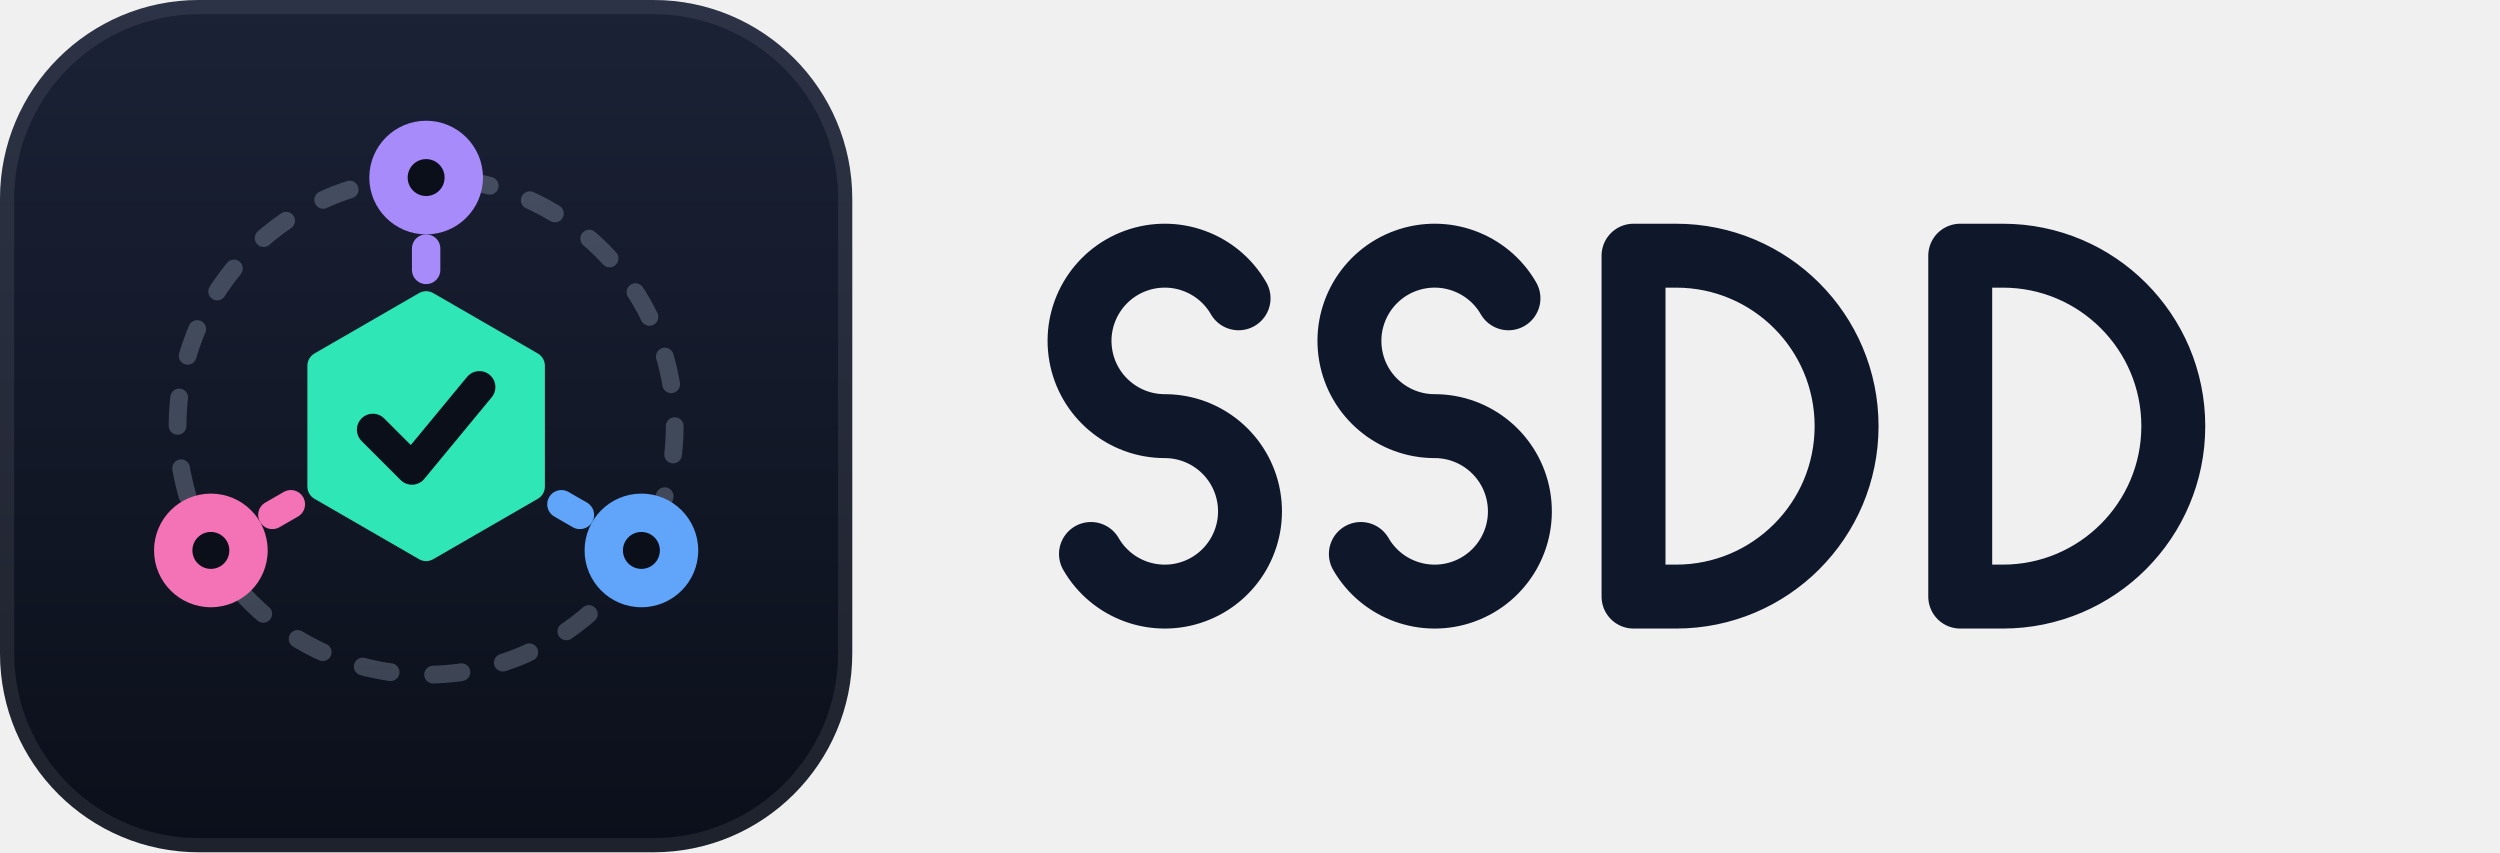
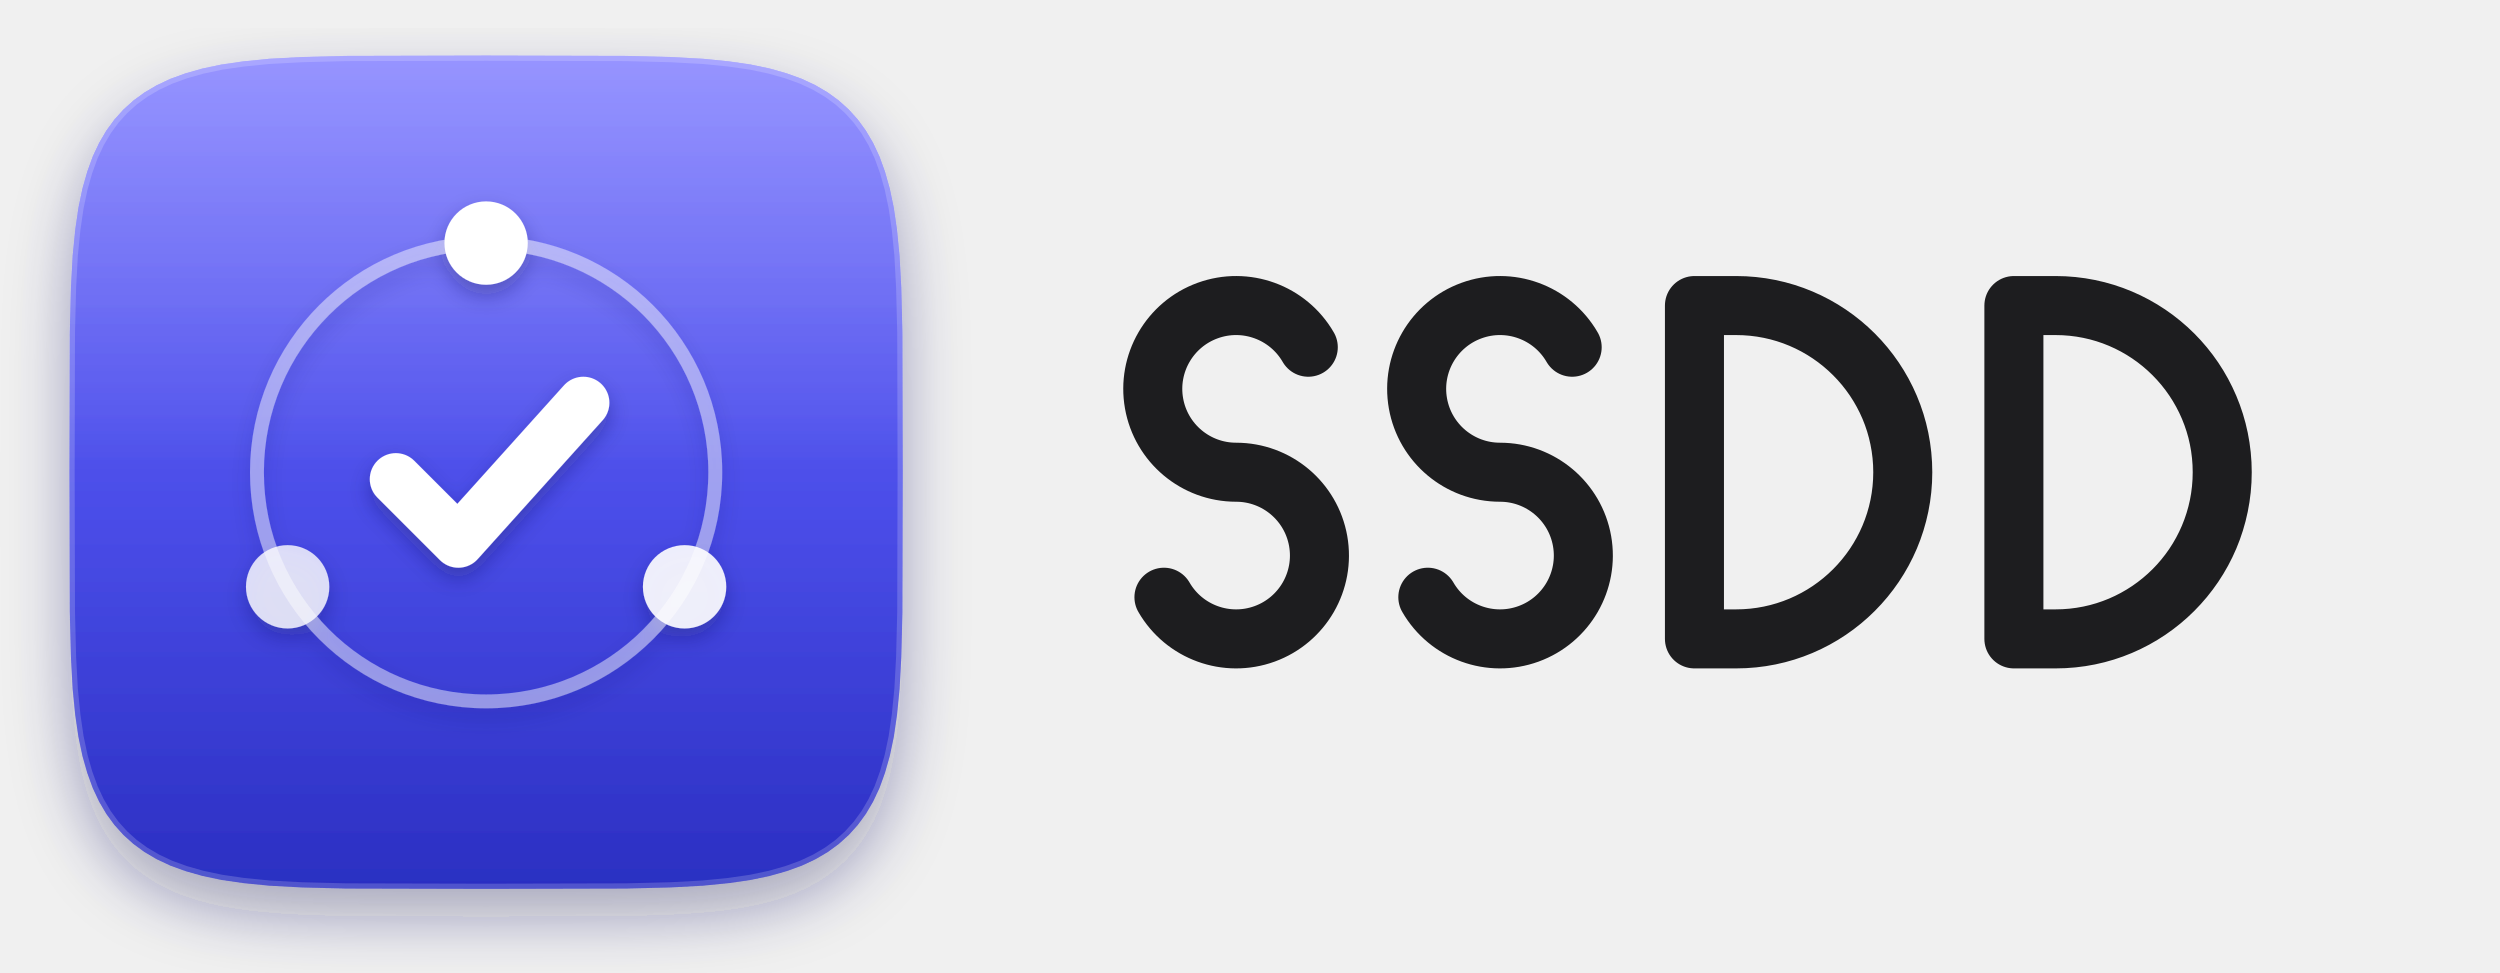
- <svg xmlns="http://www.w3.org/2000/svg" viewBox="0 0 352 120" width="352" height="120" role="img" aria-label="SSDD">
+ <svg xmlns="http://www.w3.org/2000/svg" viewBox="0 0 360 140" width="360" height="140" role="img" aria-label="SSDD">
  <defs>
-     <linearGradient id="bg" x1="0" y1="0" x2="0" y2="1">
-       <stop offset="0" stop-color="#1B2236" />
-       <stop offset="1" stop-color="#0B0F1A" />
+     <linearGradient id="tile" x1="0" y1="0" x2="0" y2="1">
+       <stop offset="0" stop-color="#6E6BFF" />
+       <stop offset=".55" stop-color="#4A4DE8" />
+       <stop offset="1" stop-color="#2B2FC2" />
    </linearGradient>
+     <linearGradient id="sheen" x1="0" y1="0" x2="0" y2="1">
+       <stop offset="0" stop-color="#fff" stop-opacity=".28" />
+       <stop offset=".5" stop-color="#fff" stop-opacity="0" />
+     </linearGradient>
+     <filter id="drop" x="-20%" y="-20%" width="140%" height="150%">
+       <feDropShadow dx="0" dy="4" stdDeviation="4.5" flood-color="#1A1D5E" flood-opacity=".35" />
+     </filter>
+     <filter id="lift" x="-30%" y="-30%" width="160%" height="160%">
+       <feDropShadow dx="0" dy="1.5" stdDeviation="1.5" flood-color="#14165A" flood-opacity=".35" />
+     </filter>
+     <clipPath id="clip">
+       <path d="M130.00 68.00 L129.95 88.16 L129.79 94.57 L129.54 99.21 L129.17 102.94 L128.71 106.11 L128.13 108.86 L127.44 111.29 L126.65 113.47 L125.73 115.43 L124.69 117.20 L123.53 118.79 L122.23 120.23 L120.79 121.53 L119.20 122.69 L117.43 123.73 L115.47 124.65 L113.29 125.44 L110.86 126.13 L108.11 126.71 L104.94 127.17 L101.21 127.54 L96.57 127.79 L90.16 127.95 L70.00 128.00 L49.84 127.95 L43.43 127.79 L38.79 127.54 L35.06 127.17 L31.89 126.71 L29.14 126.13 L26.71 125.44 L24.53 124.65 L22.57 123.73 L20.80 122.69 L19.21 121.53 L17.77 120.23 L16.47 118.79 L15.31 117.20 L14.27 115.43 L13.35 113.47 L12.56 111.29 L11.87 108.86 L11.29 106.11 L10.83 102.94 L10.46 99.21 L10.21 94.57 L10.05 88.16 L10.00 68.00 L10.05 47.84 L10.21 41.43 L10.46 36.79 L10.83 33.06 L11.29 29.89 L11.87 27.14 L12.56 24.71 L13.35 22.53 L14.27 20.57 L15.31 18.80 L16.47 17.21 L17.77 15.77 L19.21 14.47 L20.80 13.31 L22.57 12.27 L24.53 11.35 L26.71 10.56 L29.14 9.87 L31.89 9.29 L35.06 8.83 L38.79 8.46 L43.43 8.21 L49.84 8.05 L70.00 8.00 L90.16 8.05 L96.57 8.21 L101.21 8.46 L104.94 8.83 L108.11 9.29 L110.86 9.87 L113.29 10.56 L115.47 11.35 L117.43 12.27 L119.20 13.31 L120.79 14.47 L122.23 15.77 L123.53 17.21 L124.69 18.80 L125.73 20.57 L126.65 22.53 L127.44 24.71 L128.13 27.14 L128.71 29.89 L129.17 33.06 L129.54 36.79 L129.79 41.43 L129.95 47.84 Z" />
+     </clipPath>
  </defs>
-   <rect width="120" height="120" rx="28" fill="url(#bg)" />
-   <rect x="1" y="1" width="118" height="118" rx="27" fill="none" stroke="#FFFFFF" stroke-opacity=".08" stroke-width="2" />
-   <circle cx="60" cy="60" r="35" fill="none" stroke="#94A3B8" stroke-opacity=".35" stroke-width="2.5" stroke-dasharray="4 6" stroke-linecap="round" />
-   <g fill="none" stroke-width="4" stroke-linecap="round">
-     <path d="M60.00 35.00 L60.00 38.00" stroke="#A78BFA" />
-     <path d="M81.65 72.50 L79.05 71.00" stroke="#60A5FA" />
-     <path d="M38.35 72.50 L40.95 71.00" stroke="#F472B6" />
+   <path d="M130.00 68.00 L129.95 88.16 L129.79 94.57 L129.54 99.21 L129.17 102.94 L128.71 106.11 L128.13 108.86 L127.44 111.29 L126.65 113.47 L125.73 115.43 L124.69 117.20 L123.53 118.79 L122.23 120.23 L120.79 121.53 L119.20 122.69 L117.43 123.73 L115.47 124.65 L113.29 125.44 L110.86 126.13 L108.11 126.71 L104.94 127.17 L101.21 127.54 L96.57 127.79 L90.16 127.95 L70.00 128.00 L49.84 127.95 L43.43 127.79 L38.79 127.54 L35.06 127.17 L31.89 126.71 L29.14 126.13 L26.71 125.44 L24.53 124.65 L22.57 123.73 L20.80 122.69 L19.21 121.53 L17.77 120.23 L16.47 118.79 L15.31 117.20 L14.27 115.43 L13.35 113.47 L12.56 111.29 L11.87 108.86 L11.29 106.11 L10.83 102.94 L10.46 99.21 L10.21 94.57 L10.05 88.16 L10.00 68.00 L10.05 47.84 L10.21 41.43 L10.46 36.79 L10.83 33.06 L11.29 29.89 L11.87 27.14 L12.56 24.71 L13.35 22.53 L14.27 20.57 L15.31 18.80 L16.47 17.21 L17.77 15.77 L19.21 14.47 L20.80 13.31 L22.57 12.27 L24.53 11.35 L26.71 10.56 L29.14 9.87 L31.89 9.29 L35.06 8.83 L38.79 8.46 L43.43 8.21 L49.84 8.05 L70.00 8.00 L90.16 8.05 L96.57 8.21 L101.21 8.46 L104.94 8.83 L108.11 9.29 L110.86 9.87 L113.29 10.56 L115.47 11.35 L117.43 12.27 L119.20 13.31 L120.79 14.47 L122.23 15.77 L123.53 17.21 L124.69 18.80 L125.73 20.57 L126.65 22.53 L127.44 24.71 L128.13 27.14 L128.71 29.89 L129.17 33.06 L129.54 36.79 L129.79 41.43 L129.95 47.84 Z" fill="url(#tile)" filter="url(#drop)" />
+   <path d="M130.00 68.00 L129.95 88.16 L129.79 94.57 L129.54 99.21 L129.17 102.94 L128.71 106.11 L128.13 108.86 L127.44 111.29 L126.65 113.47 L125.73 115.43 L124.69 117.20 L123.53 118.79 L122.23 120.23 L120.79 121.53 L119.20 122.69 L117.43 123.73 L115.47 124.65 L113.29 125.44 L110.86 126.13 L108.11 126.71 L104.94 127.17 L101.21 127.54 L96.57 127.79 L90.16 127.95 L70.00 128.00 L49.84 127.95 L43.43 127.79 L38.79 127.54 L35.06 127.17 L31.89 126.71 L29.14 126.13 L26.71 125.44 L24.53 124.65 L22.57 123.73 L20.80 122.69 L19.21 121.53 L17.77 120.23 L16.47 118.79 L15.31 117.20 L14.27 115.43 L13.35 113.47 L12.56 111.29 L11.87 108.86 L11.29 106.11 L10.83 102.94 L10.46 99.21 L10.21 94.57 L10.05 88.16 L10.00 68.00 L10.05 47.84 L10.21 41.43 L10.46 36.79 L10.83 33.06 L11.29 29.89 L11.87 27.14 L12.56 24.71 L13.35 22.53 L14.27 20.57 L15.31 18.80 L16.47 17.21 L17.77 15.77 L19.21 14.47 L20.80 13.31 L22.57 12.27 L24.53 11.35 L26.71 10.56 L29.14 9.87 L31.89 9.29 L35.06 8.83 L38.79 8.46 L43.43 8.21 L49.84 8.05 L70.00 8.00 L90.16 8.05 L96.57 8.21 L101.21 8.46 L104.94 8.83 L108.11 9.29 L110.86 9.87 L113.29 10.56 L115.47 11.35 L117.43 12.27 L119.20 13.31 L120.79 14.47 L122.23 15.77 L123.53 17.21 L124.69 18.80 L125.73 20.57 L126.65 22.53 L127.44 24.71 L128.13 27.14 L128.71 29.89 L129.17 33.06 L129.54 36.79 L129.79 41.43 L129.95 47.84 Z" fill="url(#sheen)" />
+   <path d="M130.00 68.00 L129.95 88.16 L129.79 94.57 L129.54 99.21 L129.17 102.94 L128.71 106.11 L128.13 108.86 L127.44 111.29 L126.65 113.47 L125.73 115.43 L124.69 117.20 L123.53 118.79 L122.23 120.23 L120.79 121.53 L119.20 122.69 L117.43 123.73 L115.47 124.65 L113.29 125.44 L110.86 126.13 L108.11 126.71 L104.94 127.17 L101.21 127.54 L96.57 127.79 L90.16 127.95 L70.00 128.00 L49.84 127.95 L43.43 127.79 L38.79 127.54 L35.06 127.17 L31.89 126.71 L29.14 126.13 L26.71 125.44 L24.53 124.65 L22.57 123.73 L20.80 122.69 L19.21 121.53 L17.77 120.23 L16.47 118.79 L15.31 117.20 L14.27 115.43 L13.35 113.47 L12.56 111.29 L11.87 108.86 L11.29 106.11 L10.83 102.94 L10.46 99.21 L10.21 94.57 L10.05 88.16 L10.00 68.00 L10.05 47.84 L10.21 41.43 L10.46 36.79 L10.83 33.06 L11.29 29.89 L11.87 27.14 L12.56 24.71 L13.35 22.53 L14.27 20.57 L15.31 18.80 L16.47 17.21 L17.77 15.77 L19.21 14.47 L20.80 13.31 L22.57 12.27 L24.53 11.35 L26.71 10.56 L29.14 9.87 L31.89 9.29 L35.06 8.83 L38.79 8.46 L43.43 8.21 L49.84 8.05 L70.00 8.00 L90.16 8.05 L96.57 8.21 L101.21 8.46 L104.94 8.83 L108.11 9.29 L110.86 9.87 L113.29 10.56 L115.47 11.35 L117.43 12.27 L119.20 13.31 L120.79 14.47 L122.23 15.77 L123.53 17.21 L124.69 18.80 L125.73 20.57 L126.65 22.53 L127.44 24.71 L128.13 27.14 L128.71 29.89 L129.17 33.06 L129.54 36.79 L129.79 41.43 L129.95 47.84 Z" fill="none" stroke="#fff" stroke-opacity=".18" stroke-width="1.5" clip-path="url(#clip)" />
+   <g filter="url(#lift)">
+     <circle cx="70" cy="68" r="33" fill="none" stroke="#fff" stroke-opacity=".45" stroke-width="2" />
+     <path d="M57 69 L66 78 L84 58" fill="none" stroke="#fff" stroke-width="7.5" stroke-linecap="round" stroke-linejoin="round" />
+     <circle cx="70.00" cy="35.00" r="6" fill="#fff" fill-opacity="1" />
+     <circle cx="98.58" cy="84.50" r="6" fill="#fff" fill-opacity="0.9" />
+     <circle cx="41.42" cy="84.50" r="6" fill="#fff" fill-opacity="0.8" />
  </g>
-   <polygon points="74.72,68.50 60.00,77.00 45.28,68.50 45.28,51.50 60.00,43.00 74.72,51.50" fill="#2EE6B6" stroke="#2EE6B6" stroke-width="4" stroke-linejoin="round" />
-   <path d="M52.5 60.5 L58 66 L67.5 54.5" fill="none" stroke="#0B0F1A" stroke-width="4.5" stroke-linecap="round" stroke-linejoin="round" />
-   <circle cx="60.00" cy="25.00" r="8" fill="#A78BFA" />
-   <circle cx="60.00" cy="25.00" r="2.6" fill="#0B0F1A" />
-   <circle cx="90.31" cy="77.50" r="8" fill="#60A5FA" />
-   <circle cx="90.31" cy="77.50" r="2.6" fill="#0B0F1A" />
-   <circle cx="29.69" cy="77.50" r="8" fill="#F472B6" />
-   <circle cx="29.69" cy="77.50" r="2.6" fill="#0B0F1A" />
-   <path transform="translate(152 36)" d="M22.392 6 A12 12 0 1 0 12 24 A12 12 0 1 1 1.608 42 M60.392 6 A12 12 0 1 0 50 24 A12 12 0 1 1 39.608 42 M78 0 H84 A24 24 0 0 1 84 48 H78 Z M124 0 H130 A24 24 0 0 1 130 48 H124 Z" fill="none" stroke="#0F172A" stroke-width="9" stroke-linecap="round" stroke-linejoin="round" />
+   <path transform="translate(166 44)" d="M22.392 6 A12 12 0 1 0 12 24 A12 12 0 1 1 1.608 42 M60.392 6 A12 12 0 1 0 50 24 A12 12 0 1 1 39.608 42 M78 0 H84 A24 24 0 0 1 84 48 H78 Z M124 0 H130 A24 24 0 0 1 130 48 H124 Z" fill="none" stroke="#1D1D1F" stroke-width="8.5" stroke-linecap="round" stroke-linejoin="round" />
</svg>
